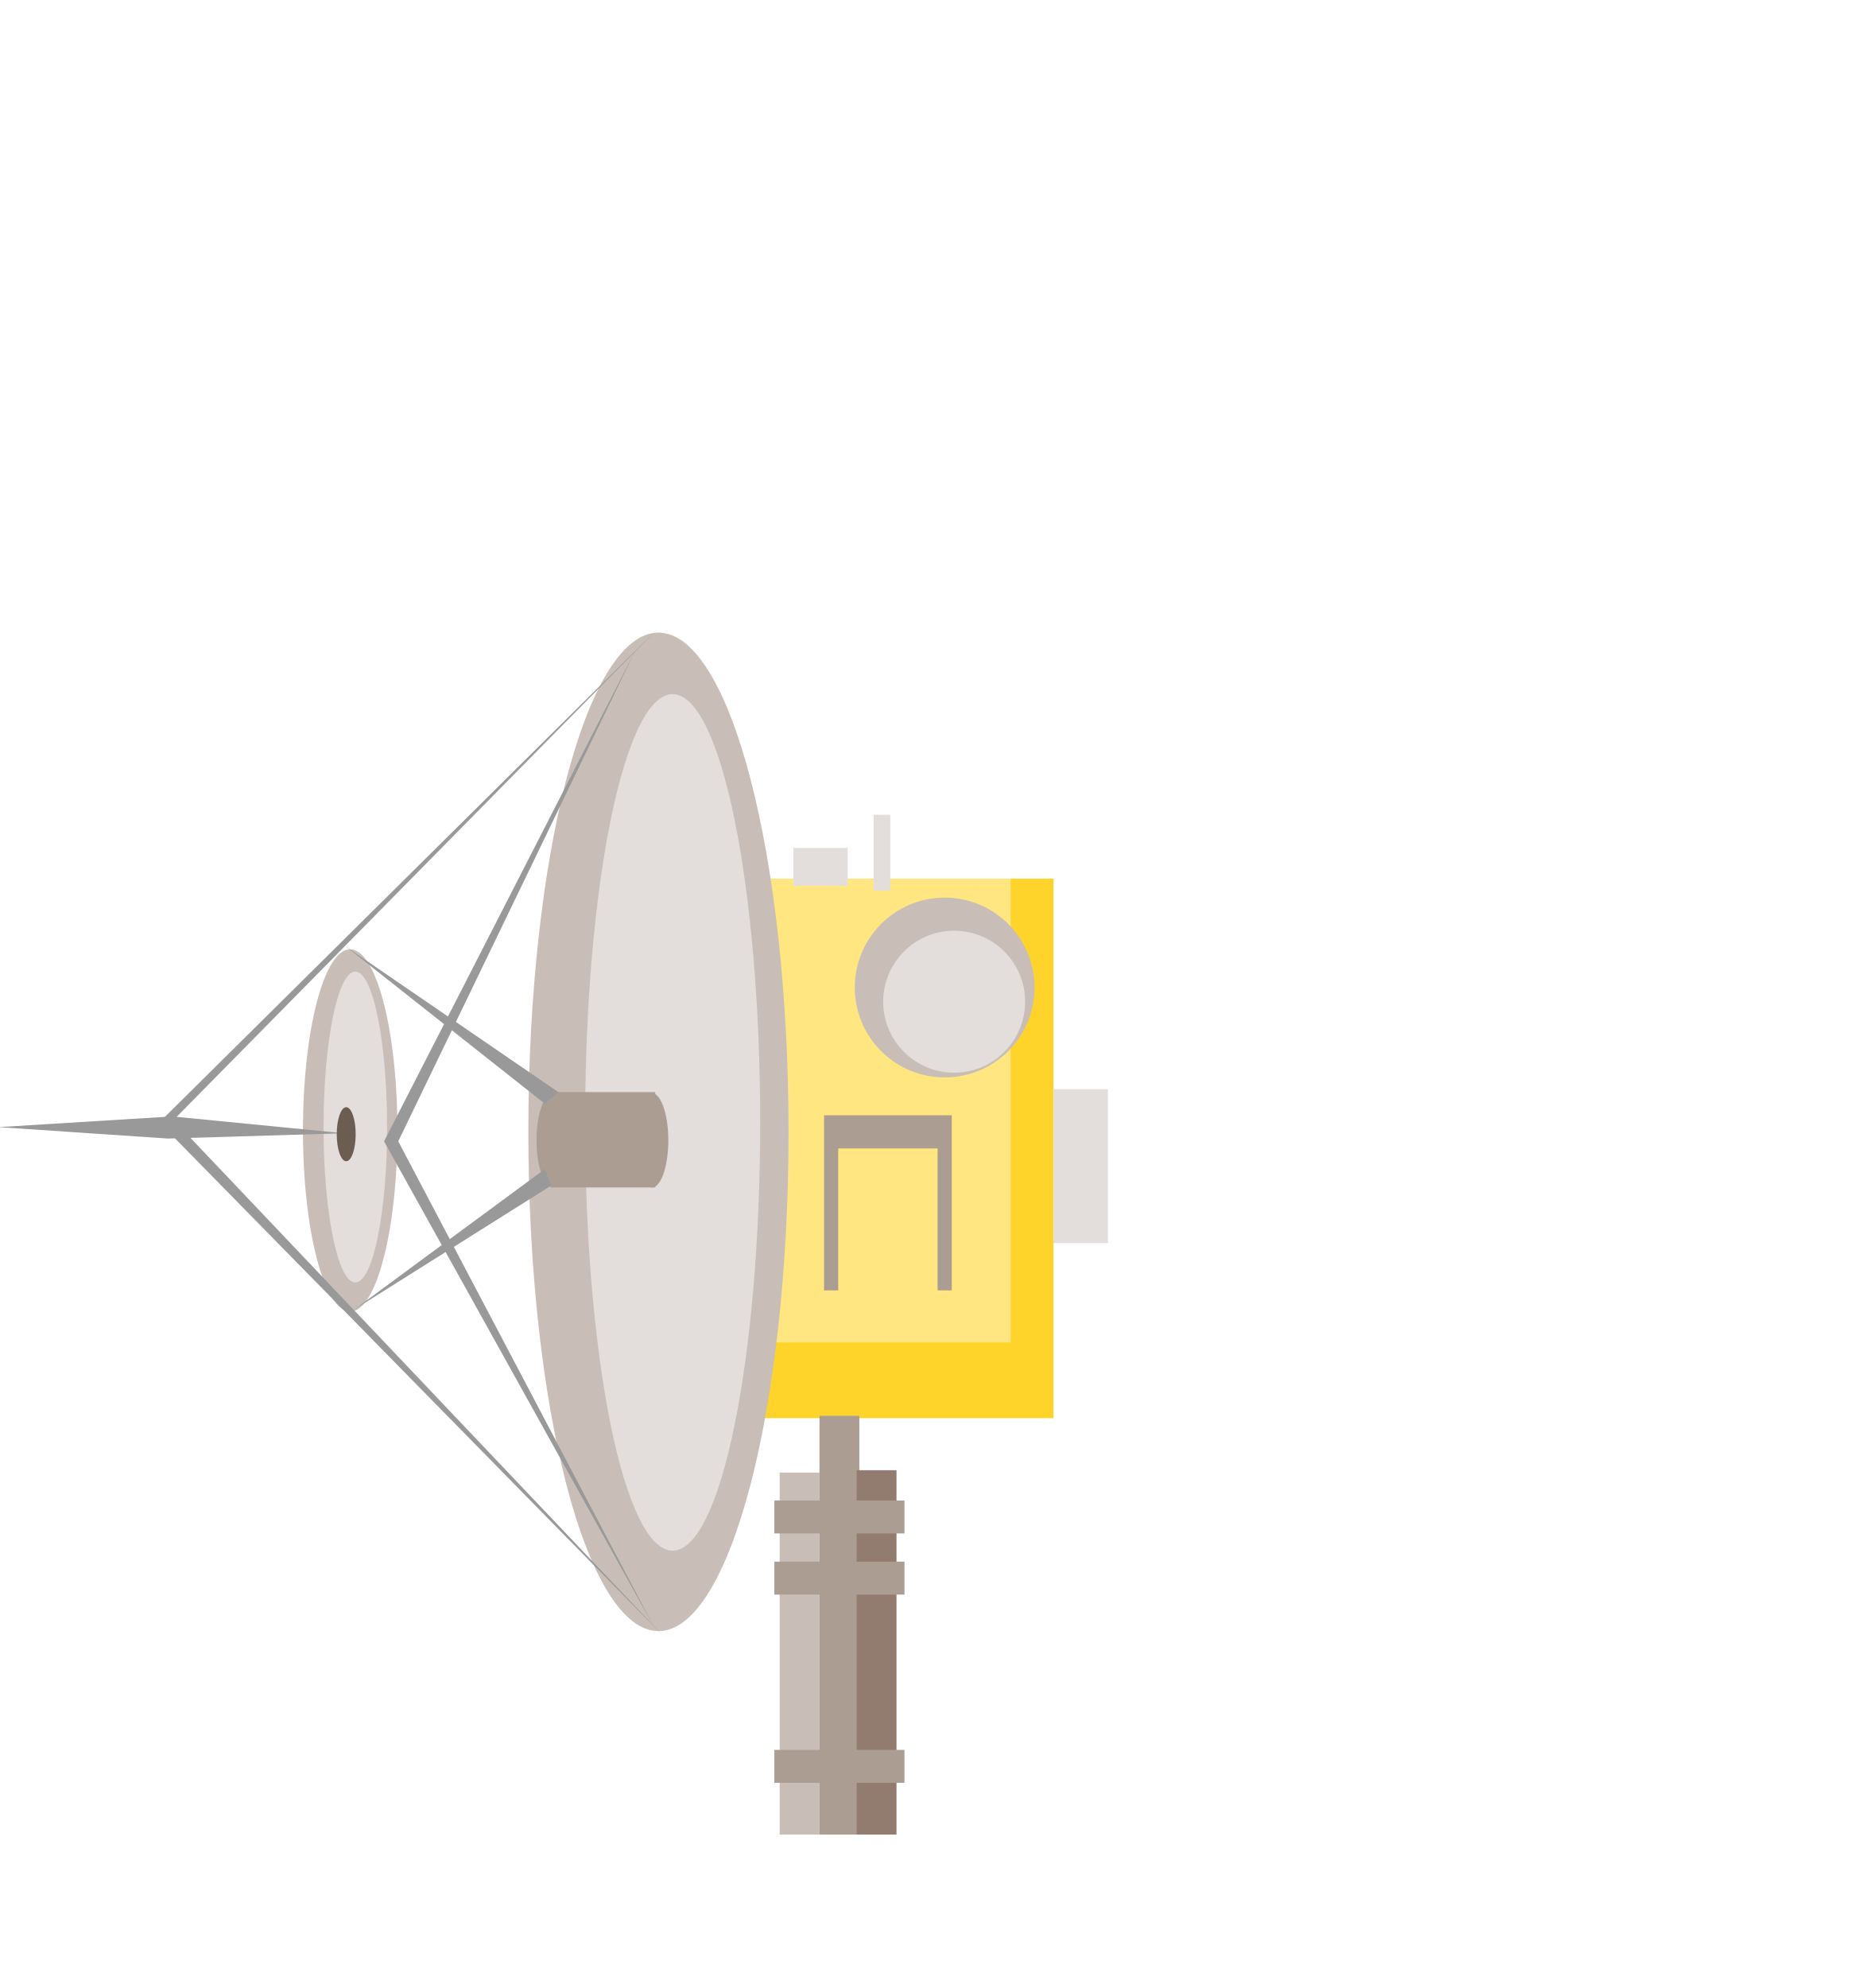
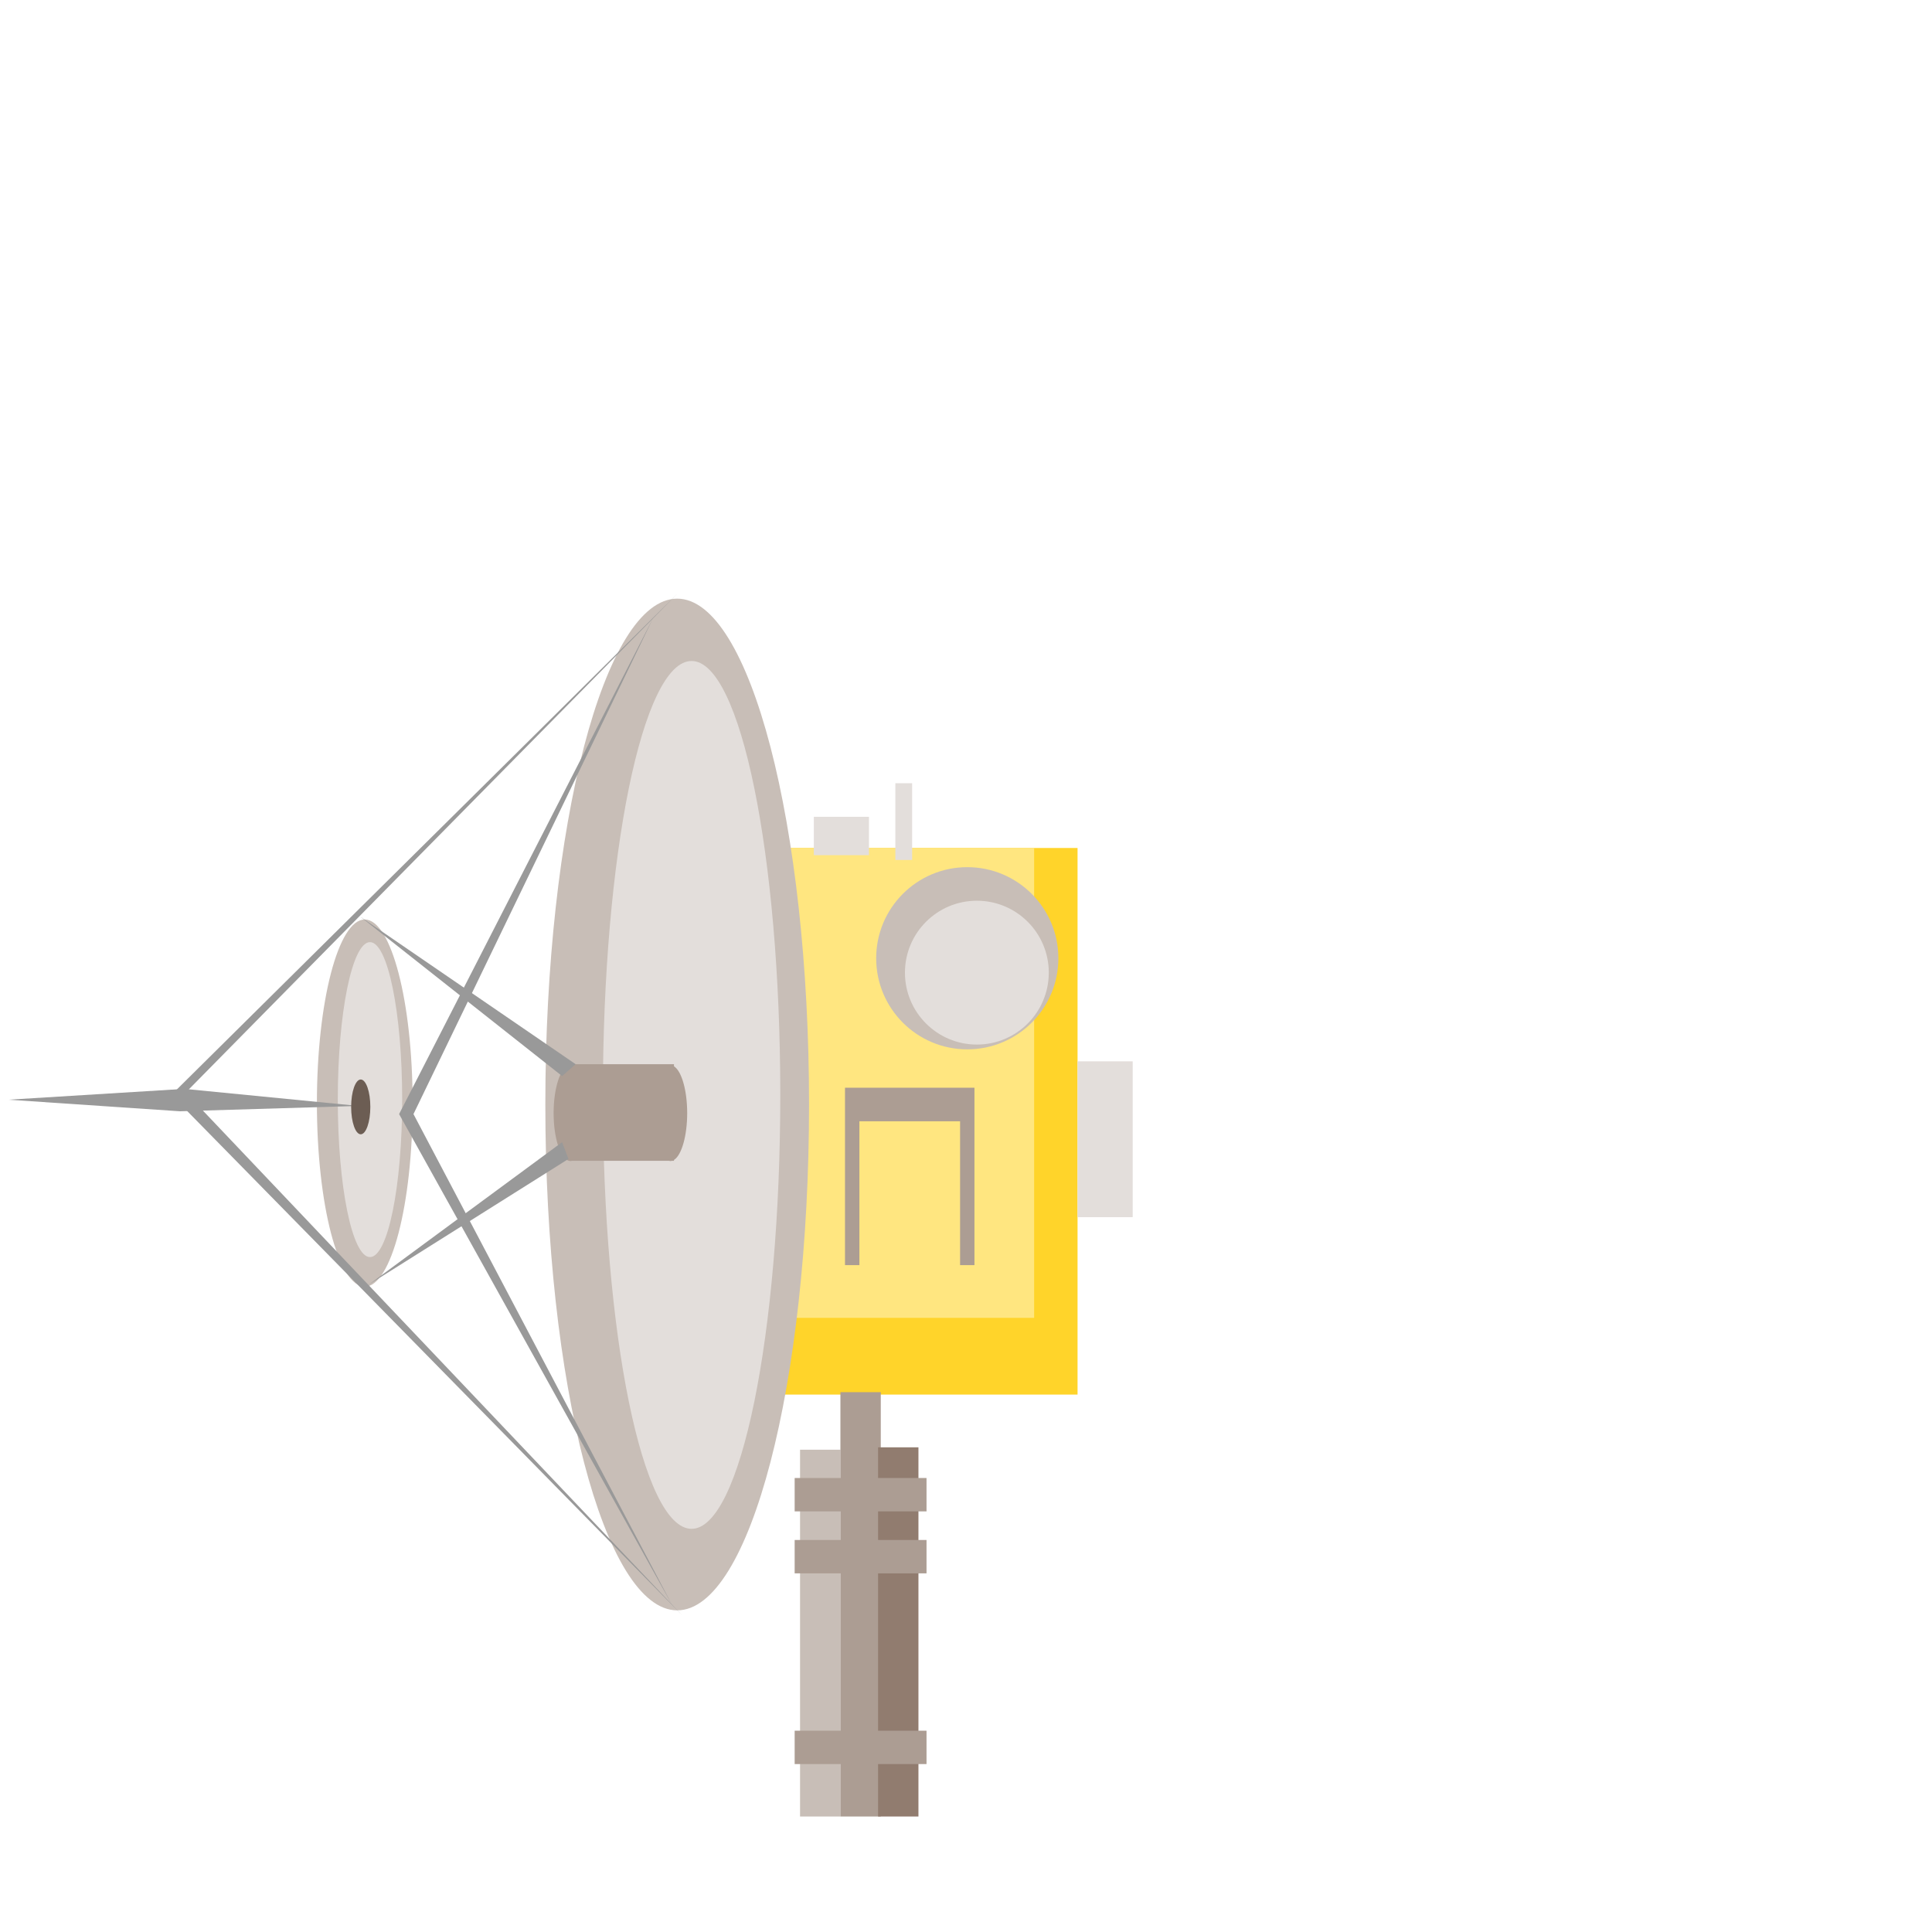
- <svg xmlns="http://www.w3.org/2000/svg" width="357.655mm" height="379.596mm" viewBox="0 0 1267.281 1345.024" id="svg4697" version="1.1">
+ <svg xmlns="http://www.w3.org/2000/svg" width="400mm" height="400mm" viewBox="0 0 1417.323 1417.323" id="svg4697" version="1.1">
  <defs id="defs4699" />
-   <g id="layer1" transform="translate(-2.775117,417.7949)">
-     <g id="g4384" transform="matrix(-4.482353,0,0,4.482353,978.2584,-1415.524)">
+   <g id="layer1" transform="translate(-2.775117,490.0936)">
+     <g id="g4384" transform="matrix(-4.924413,0,0,4.924413,1081.702,-1617.26)">
      <rect y="355.219" x="58.571" height="81.429" width="51.429" id="rect4325" style="opacity:1;fill:#ffd42a;stroke:none" />
      <rect style="opacity:1;fill:#ffe680;stroke:none" id="rect4329" width="44.211" height="70" x="65.038" y="355.219" />
      <circle r="13.571" cy="371.648" cx="75" id="path4327" style="opacity:1;fill:#c8beb7;stroke:none" />
      <circle style="opacity:1;fill:#e3dedb;stroke:none" id="circle4331" cx="73.571" cy="373.791" r="10.714" />
      <rect y="444.862" x="93.899" height="54.643" width="6.013" id="rect4333" style="opacity:1;fill:#c8beb7;stroke:none" />
      <rect style="opacity:1;fill:#ac9d93;stroke:none" id="rect4337" width="6.013" height="63.214" x="87.886" y="436.291" />
      <rect y="444.505" x="82.274" height="55" width="6.013" id="rect4339" style="opacity:1;fill:#917c6f;stroke:none" />
      <rect transform="matrix(1.7600924e-8,1,-1,3.9698152e-8,0,0)" y="-100.714" x="449.076" height="19.643" width="4.972" id="rect4341" style="opacity:1;fill:#ac9d93;stroke:none" />
      <rect style="opacity:1;fill:#ac9d93;stroke:none" id="rect4343" width="4.972" height="19.643" x="458.309" y="-100.714" transform="matrix(1.7600924e-8,1,-1,3.9698152e-8,0,0)" />
      <rect transform="matrix(1.7600924e-8,1,-1,3.9698152e-8,0,0)" y="-100.714" x="486.72" height="19.643" width="4.972" id="rect4345" style="opacity:1;fill:#ac9d93;stroke:none" />
      <ellipse ry="75.357" rx="19.643" cy="393.434" cx="118.214" id="path4347" style="opacity:1;fill:#c8beb7;stroke:none" />
      <ellipse ry="64.643" rx="13.214" cy="392.005" cx="116.071" id="path4349" style="opacity:1;fill:#e3dedb;stroke:none" />
      <ellipse style="opacity:1;fill:#c8beb7;stroke:none" id="ellipse4351" cx="164.758" cy="393.224" rx="7.129" ry="27.348" />
      <ellipse style="opacity:1;fill:#e3dedb;stroke:none" id="ellipse4353" cx="163.98" cy="392.706" rx="4.796" ry="23.459" />
      <rect y="387.005" x="50.357" height="23.214" width="8.214" id="rect4355" style="opacity:1;fill:#e3dedb;stroke:none" />
      <rect y="350.576" x="89.643" height="5.714" width="8.214" id="rect4357" style="opacity:1;fill:#e3dedb;stroke:none" />
      <rect y="345.576" x="83.214" height="11.429" width="2.5" id="rect4359" style="opacity:1;fill:#e3dedb;stroke:none" />
      <path id="path4361" d="m 117.5,469.505 76.071,-77.5 -75.357,-74.643 73.214,74.286 z" style="color:#000000;clip-rule:nonzero;display:inline;overflow:visible;visibility:visible;opacity:1;isolation:auto;mix-blend-mode:normal;color-interpolation:sRGB;color-interpolation-filters:linearRGB;solid-color:#000000;solid-opacity:1;fill:#999999;fill-opacity:1;fill-rule:evenodd;stroke:none;stroke-width:1px;stroke-linecap:butt;stroke-linejoin:miter;stroke-miterlimit:4;stroke-dasharray:none;stroke-dashoffset:0;stroke-opacity:1;color-rendering:auto;image-rendering:auto;shape-rendering:auto;text-rendering:auto;enable-background:accumulate" />
      <path id="path4363" d="M 118.929,468.076 157.5,394.862 121.786,320.934 159.643,394.862 Z" style="color:#000000;clip-rule:nonzero;display:inline;overflow:visible;visibility:visible;opacity:1;isolation:auto;mix-blend-mode:normal;color-interpolation:sRGB;color-interpolation-filters:linearRGB;solid-color:#000000;solid-opacity:1;fill:#999999;fill-opacity:1;fill-rule:evenodd;stroke:none;stroke-width:1px;stroke-linecap:butt;stroke-linejoin:miter;stroke-miterlimit:4;stroke-dasharray:none;stroke-dashoffset:0;stroke-opacity:1;color-rendering:auto;image-rendering:auto;shape-rendering:auto;text-rendering:auto;enable-background:accumulate" />
      <path id="path4365" d="m 165.714,393.647 25.923,-2.543 26.219,1.616 -25.566,1.724 z" style="color:#000000;clip-rule:nonzero;display:inline;overflow:visible;visibility:visible;opacity:1;isolation:auto;mix-blend-mode:normal;color-interpolation:sRGB;color-interpolation-filters:linearRGB;solid-color:#000000;solid-opacity:1;fill:#999999;fill-opacity:1;fill-rule:evenodd;stroke:none;stroke-width:1px;stroke-linecap:butt;stroke-linejoin:miter;stroke-miterlimit:4;stroke-dasharray:none;stroke-dashoffset:0;stroke-opacity:1;color-rendering:auto;image-rendering:auto;shape-rendering:auto;text-rendering:auto;enable-background:accumulate" />
      <path id="path4367" d="m 118.694,387.429 0,0.314 a 2.5,7.143 0 0 0 -1.969,6.971 2.5,7.143 0 0 0 1.969,6.979 l 0,0.131 0.295,0 a 2.5,7.143 0 0 0 0.236,0.033 2.5,7.143 0 0 0 0.221,-0.033 l 14.443,0 a 2.5,7.143 0 0 0 0.234,0.033 2.5,7.143 0 0 0 0.223,-0.033 2.5,7.143 0 0 0 0.004,-0.002 2.5,7.143 0 0 0 2.273,-7.107 2.5,7.143 0 0 0 -2.273,-7.111 l 0,-0.174 -15.656,0 z" style="opacity:1;fill:#ac9d93;stroke:none" />
      <ellipse style="opacity:1;fill:#6c5d53;stroke:none" id="ellipse4369" cx="165.357" cy="393.791" rx="1.429" ry="4.082" />
      <path id="path4376" d="m 133.34,387.429 32.072,-21.971 -30.052,23.739 z" style="color:#000000;clip-rule:nonzero;display:inline;overflow:visible;visibility:visible;opacity:1;isolation:auto;mix-blend-mode:normal;color-interpolation:sRGB;color-interpolation-filters:linearRGB;solid-color:#000000;solid-opacity:1;fill:#999999;fill-opacity:1;fill-rule:evenodd;stroke:none;stroke-width:1px;stroke-linecap:butt;stroke-linejoin:miter;stroke-miterlimit:4;stroke-dasharray:none;stroke-dashoffset:0;stroke-opacity:1;color-rendering:auto;image-rendering:auto;shape-rendering:auto;text-rendering:auto;enable-background:accumulate" />
      <path id="path4378" d="m 135.36,399.046 28.789,21.213 -29.741,-18.716 z" style="color:#000000;clip-rule:nonzero;display:inline;overflow:visible;visibility:visible;opacity:1;isolation:auto;mix-blend-mode:normal;color-interpolation:sRGB;color-interpolation-filters:linearRGB;solid-color:#000000;solid-opacity:1;fill:#999999;fill-opacity:1;fill-rule:evenodd;stroke:none;stroke-width:1px;stroke-linecap:butt;stroke-linejoin:miter;stroke-miterlimit:4;stroke-dasharray:none;stroke-dashoffset:0;stroke-opacity:1;color-rendering:auto;image-rendering:auto;shape-rendering:auto;text-rendering:auto;enable-background:accumulate" />
      <rect y="390.934" x="73.929" height="26.429" width="19.286" id="rect4380" style="opacity:1;fill:#ac9d93;stroke:none" />
      <rect y="395.934" x="76.071" height="24.286" width="15" id="rect4382" style="opacity:1;fill:#ffe680;stroke:none" />
    </g>
  </g>
</svg>
